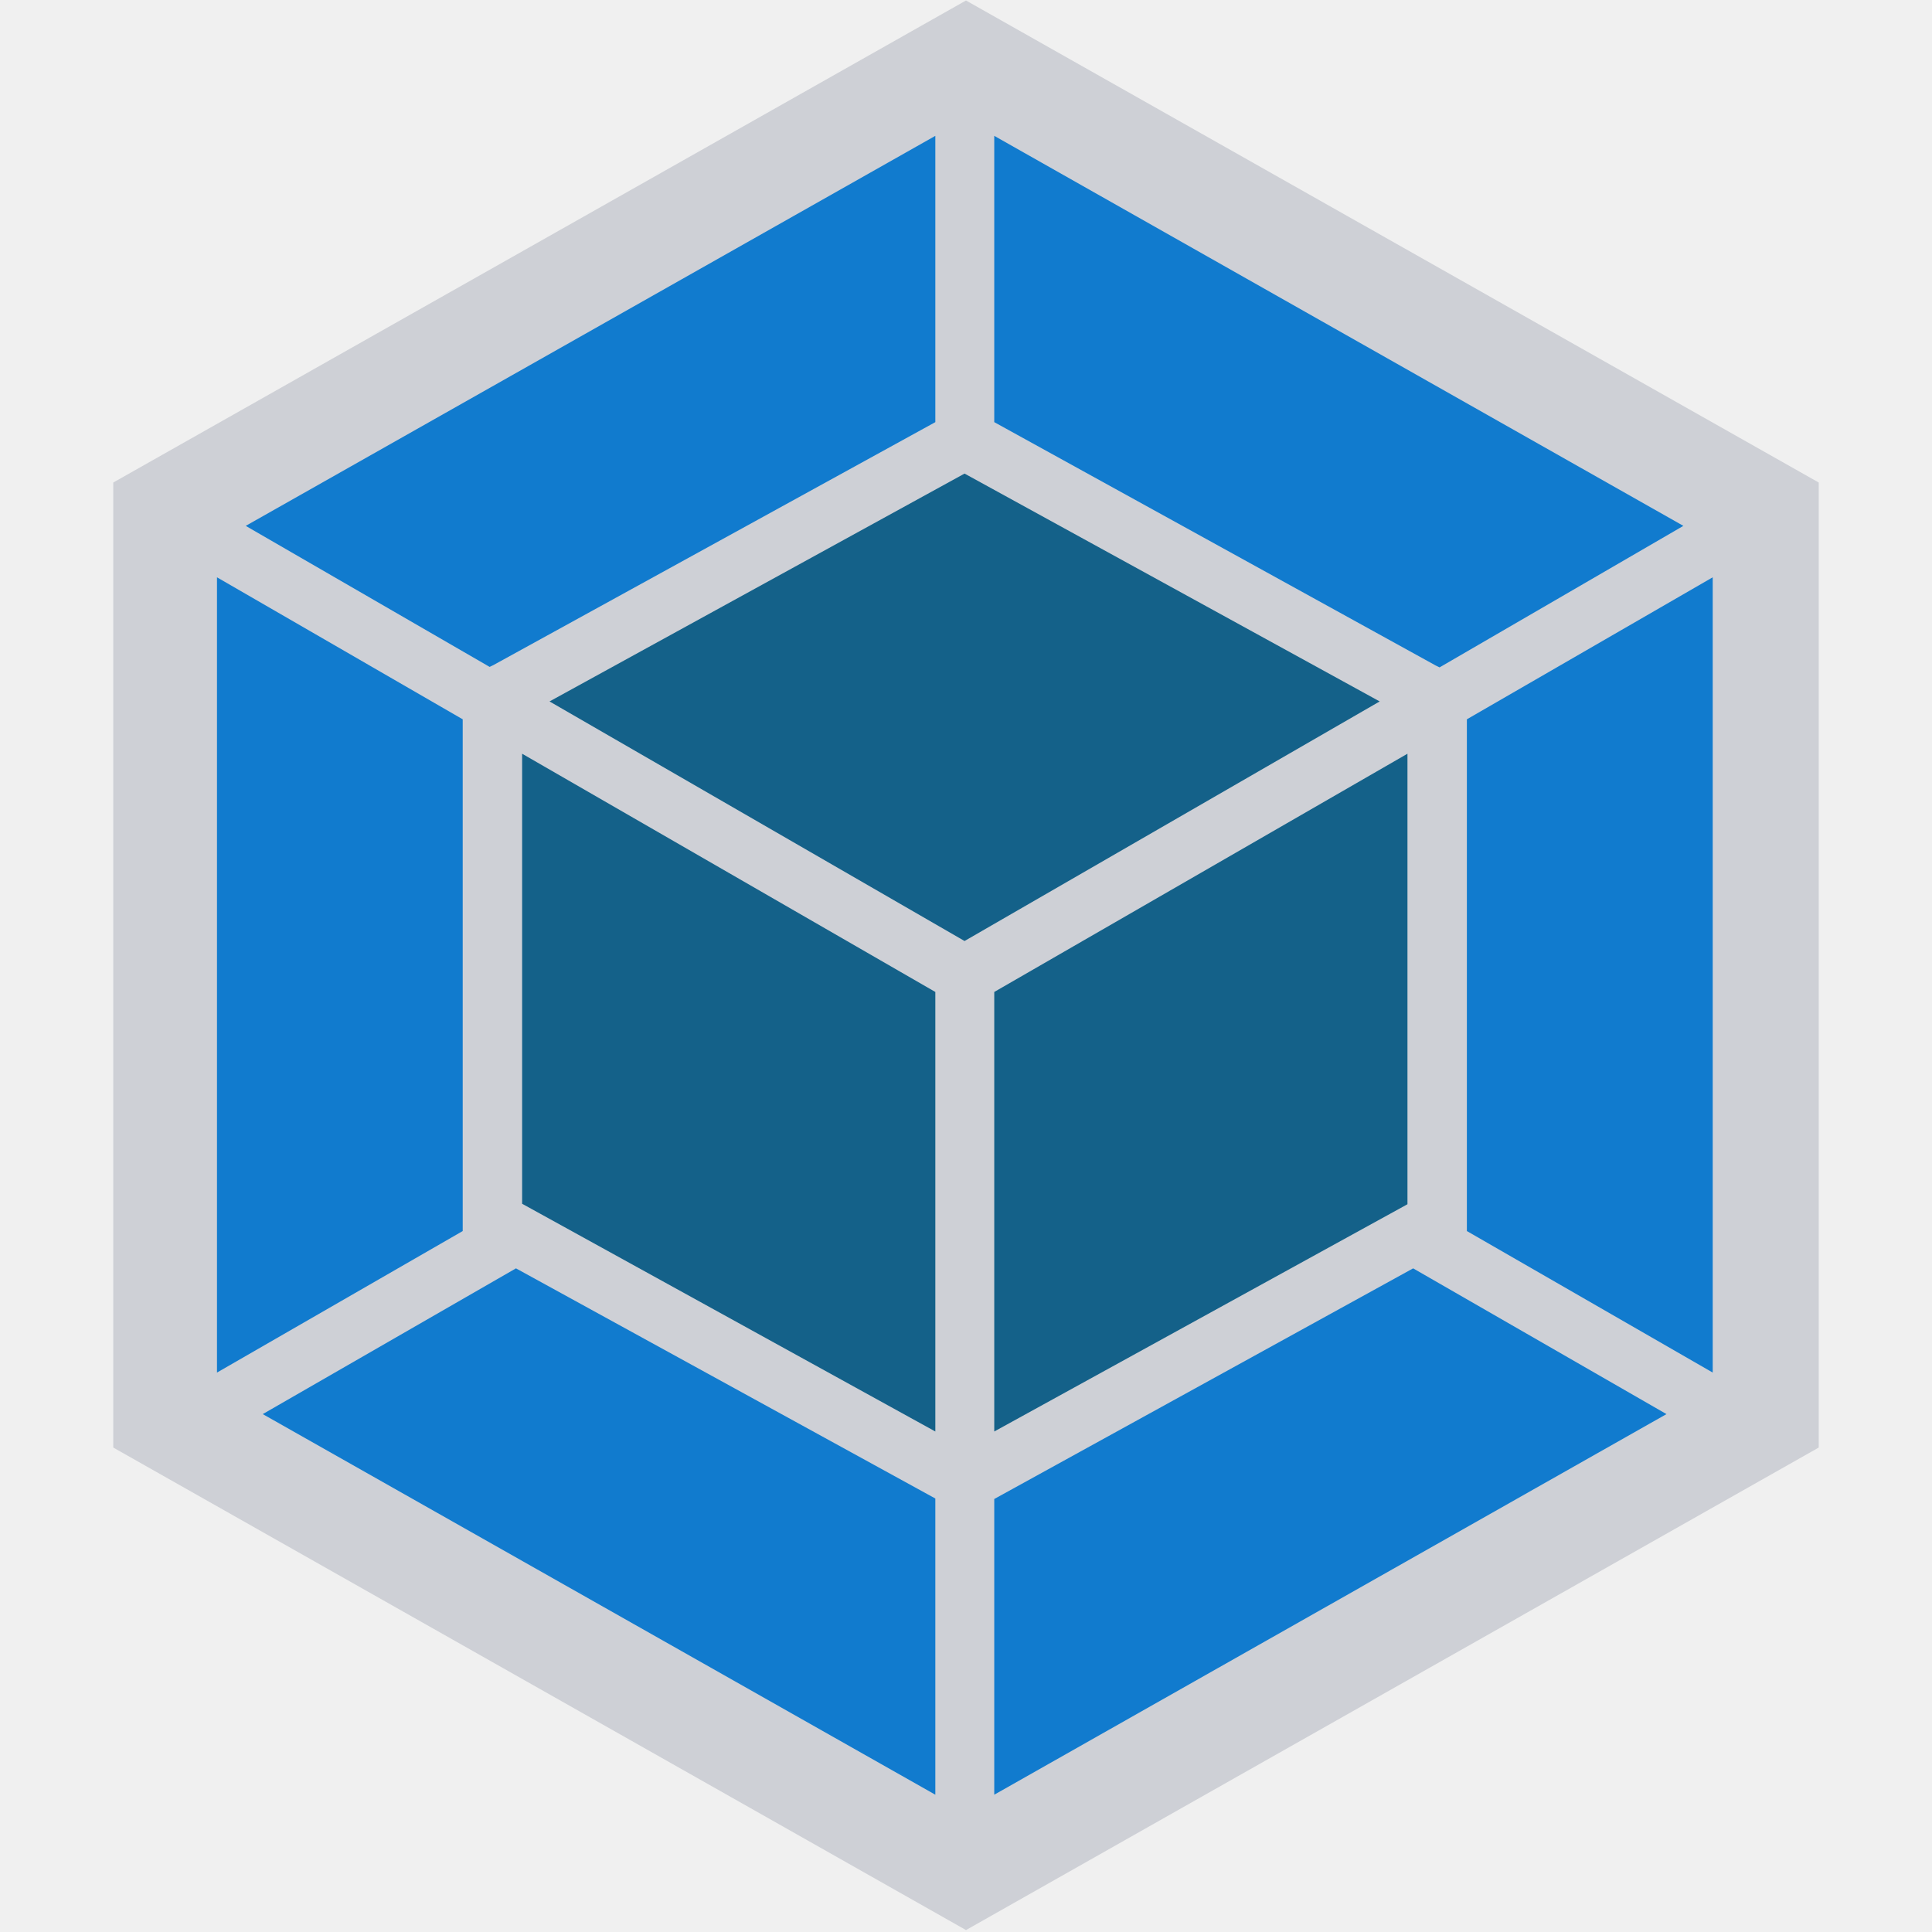
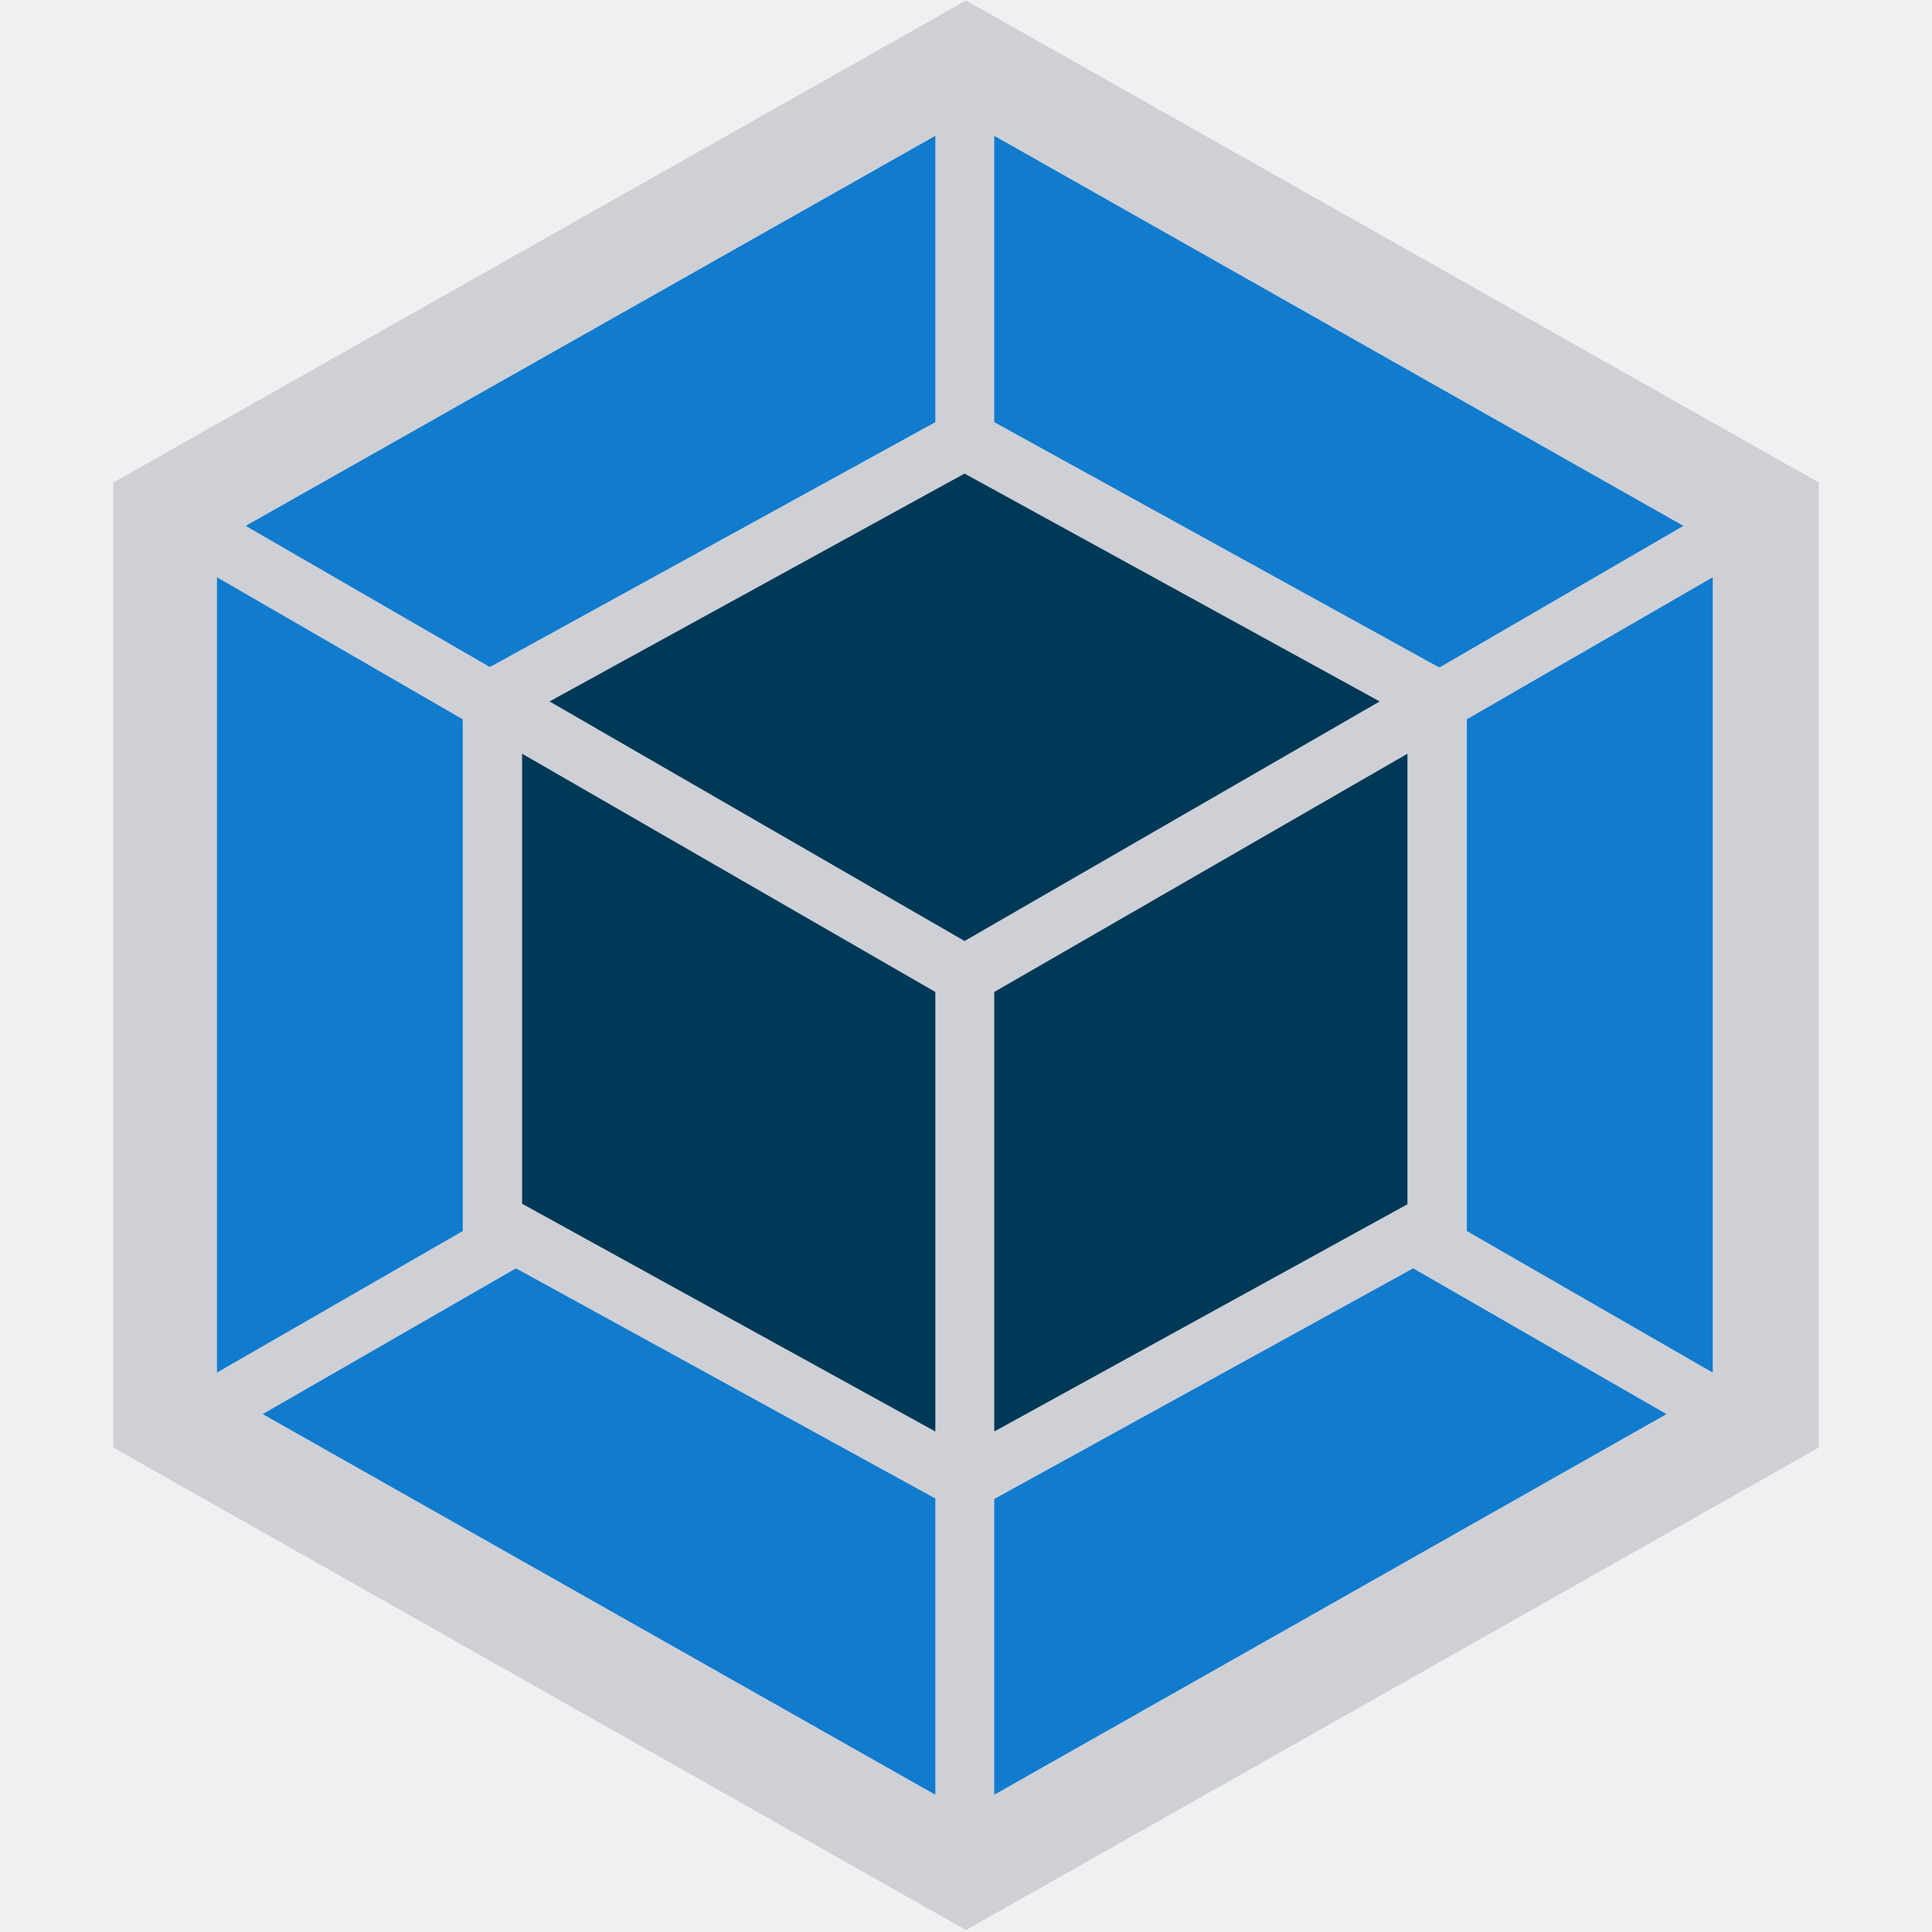
<svg xmlns="http://www.w3.org/2000/svg" width="16" height="16" viewBox="0 0 16 16" fill="none">
  <g clip-path="url(#clip0_16_7)">
    <path d="M8 0.004L15.062 3.996V11.988L8 15.984L0.938 11.988V3.996L8 0.004Z" fill="#CED0D6" />
    <path d="M13.801 11.711L8.234 14.863V12.414L11.703 10.504L13.801 11.711ZM14.184 11.367V4.781L12.148 5.957V10.195L14.184 11.367ZM2.176 11.711L7.746 14.863V12.41L4.273 10.504L2.176 11.711ZM1.797 11.367V4.781L3.832 5.957V10.195L1.797 11.367ZM2.035 4.355L7.746 1.125V3.496L4.086 5.508L4.055 5.523L2.035 4.355ZM13.941 4.355L8.234 1.125V3.496L11.891 5.512L11.922 5.527L13.941 4.355Z" fill="#117BCE" />
-     <path d="M7.746 11.855L4.324 9.969V6.242L7.746 8.215V11.855ZM8.234 11.855L11.656 9.973V6.242L8.234 8.215V11.855ZM4.551 5.809L7.988 3.922L11.426 5.809L7.988 7.793L4.551 5.809Z" fill="#146189" />
+     <path d="M7.746 11.855L4.324 9.969V6.242L7.746 8.215V11.855ZM8.234 11.855L11.656 9.973V6.242L8.234 8.215V11.855ZM4.551 5.809L7.988 3.922L11.426 5.809L7.988 7.793L4.551 5.809Z" fill="#003957" />
  </g>
  <defs>
    <clipPath id="clip0_16_7">
      <rect width="16" height="16" fill="white" />
    </clipPath>
  </defs>
</svg>
